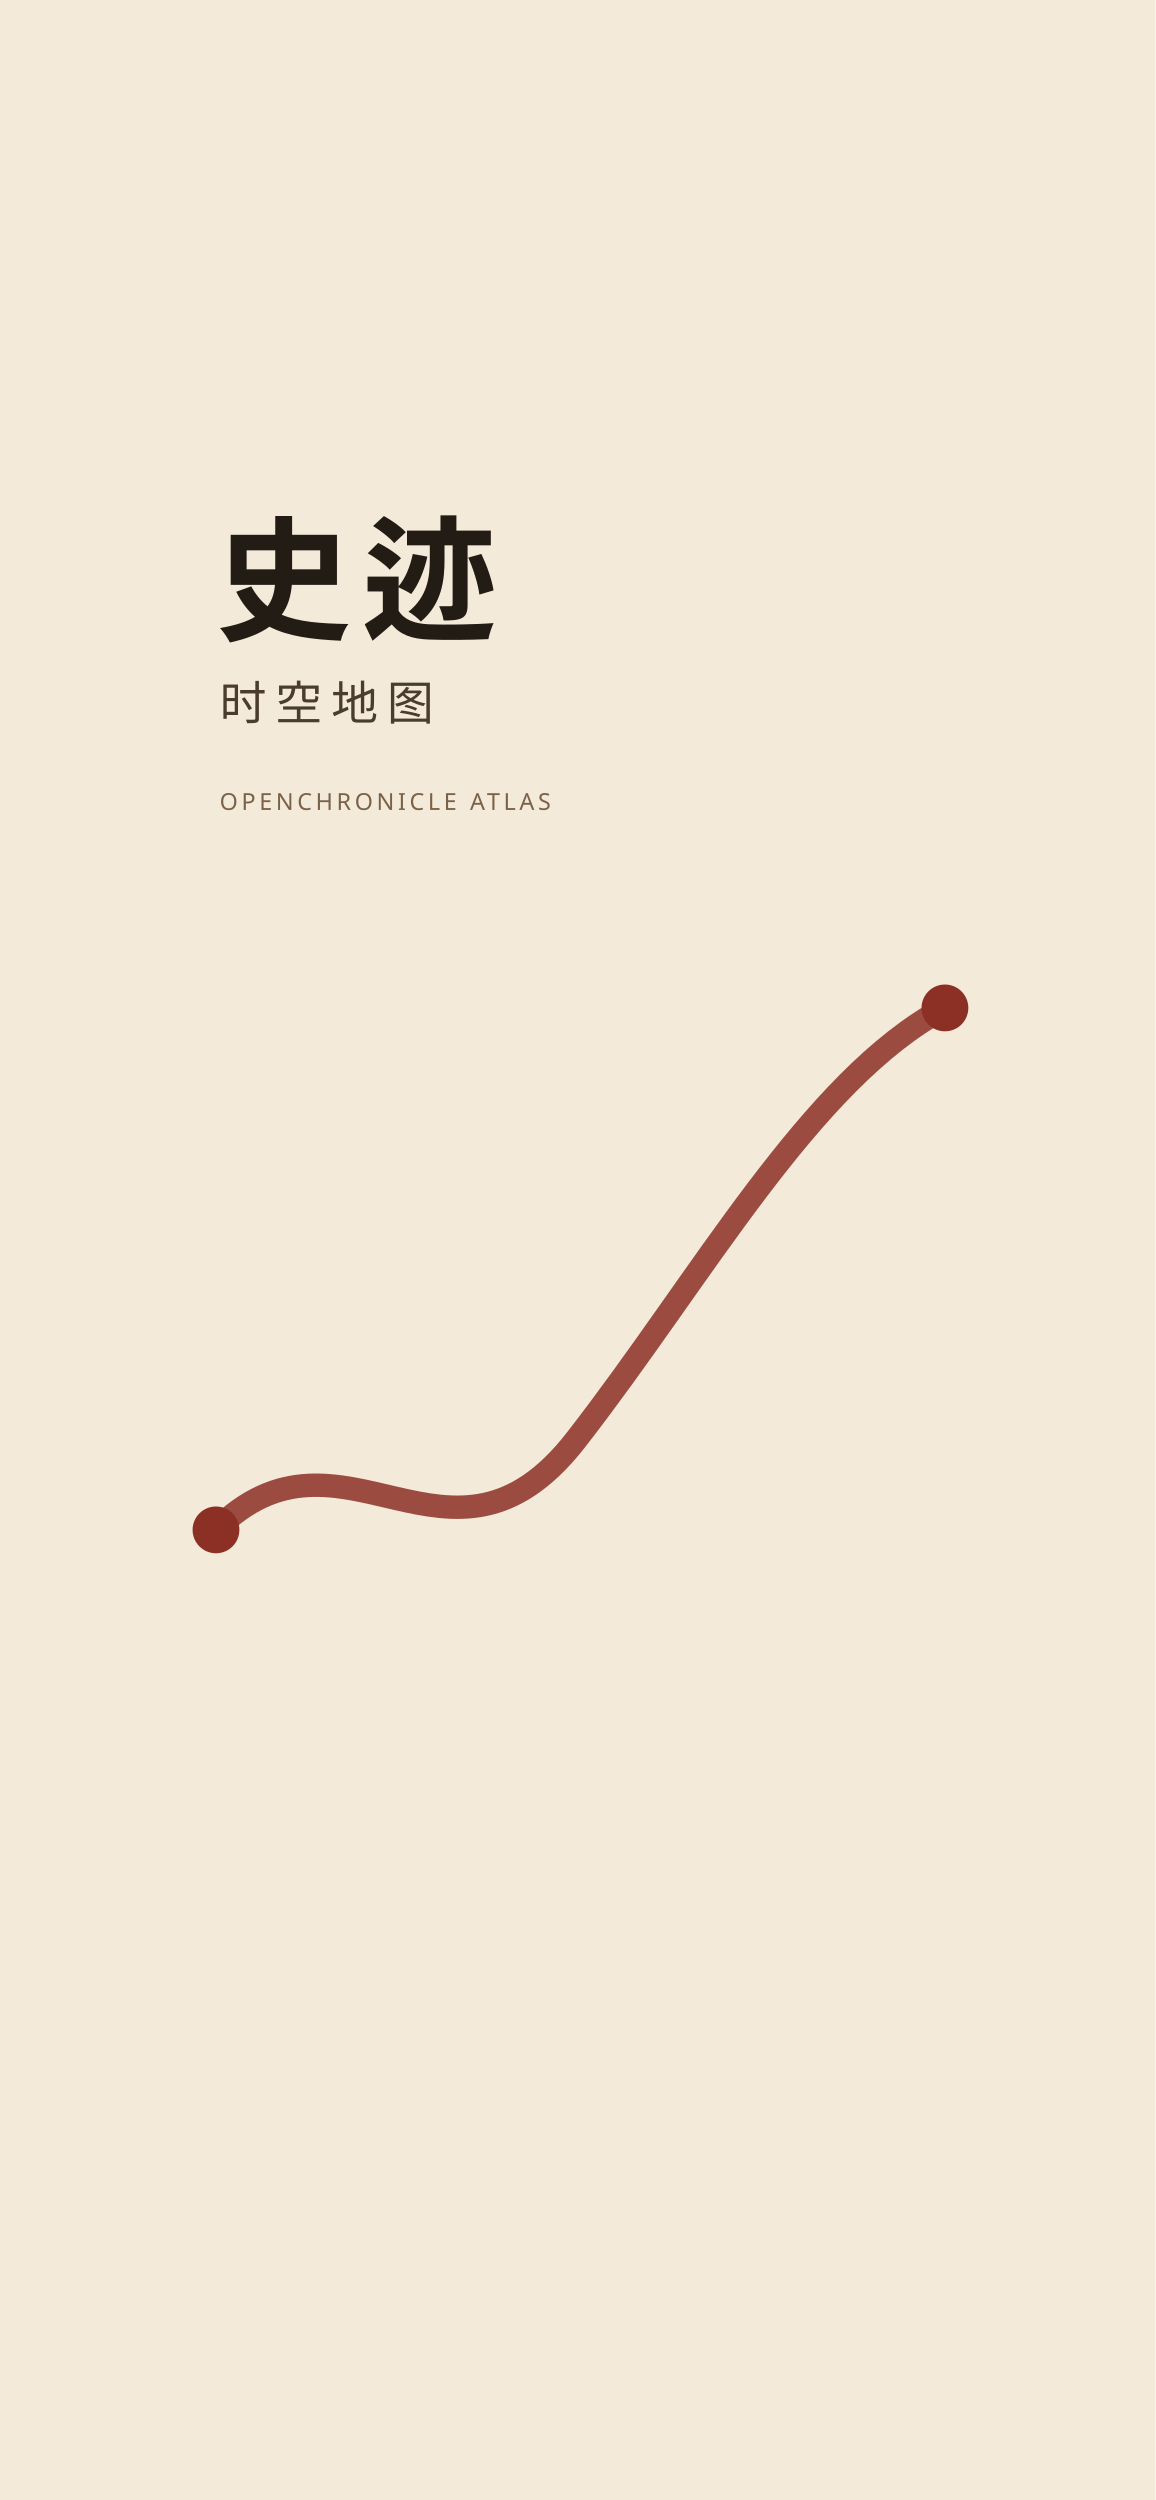
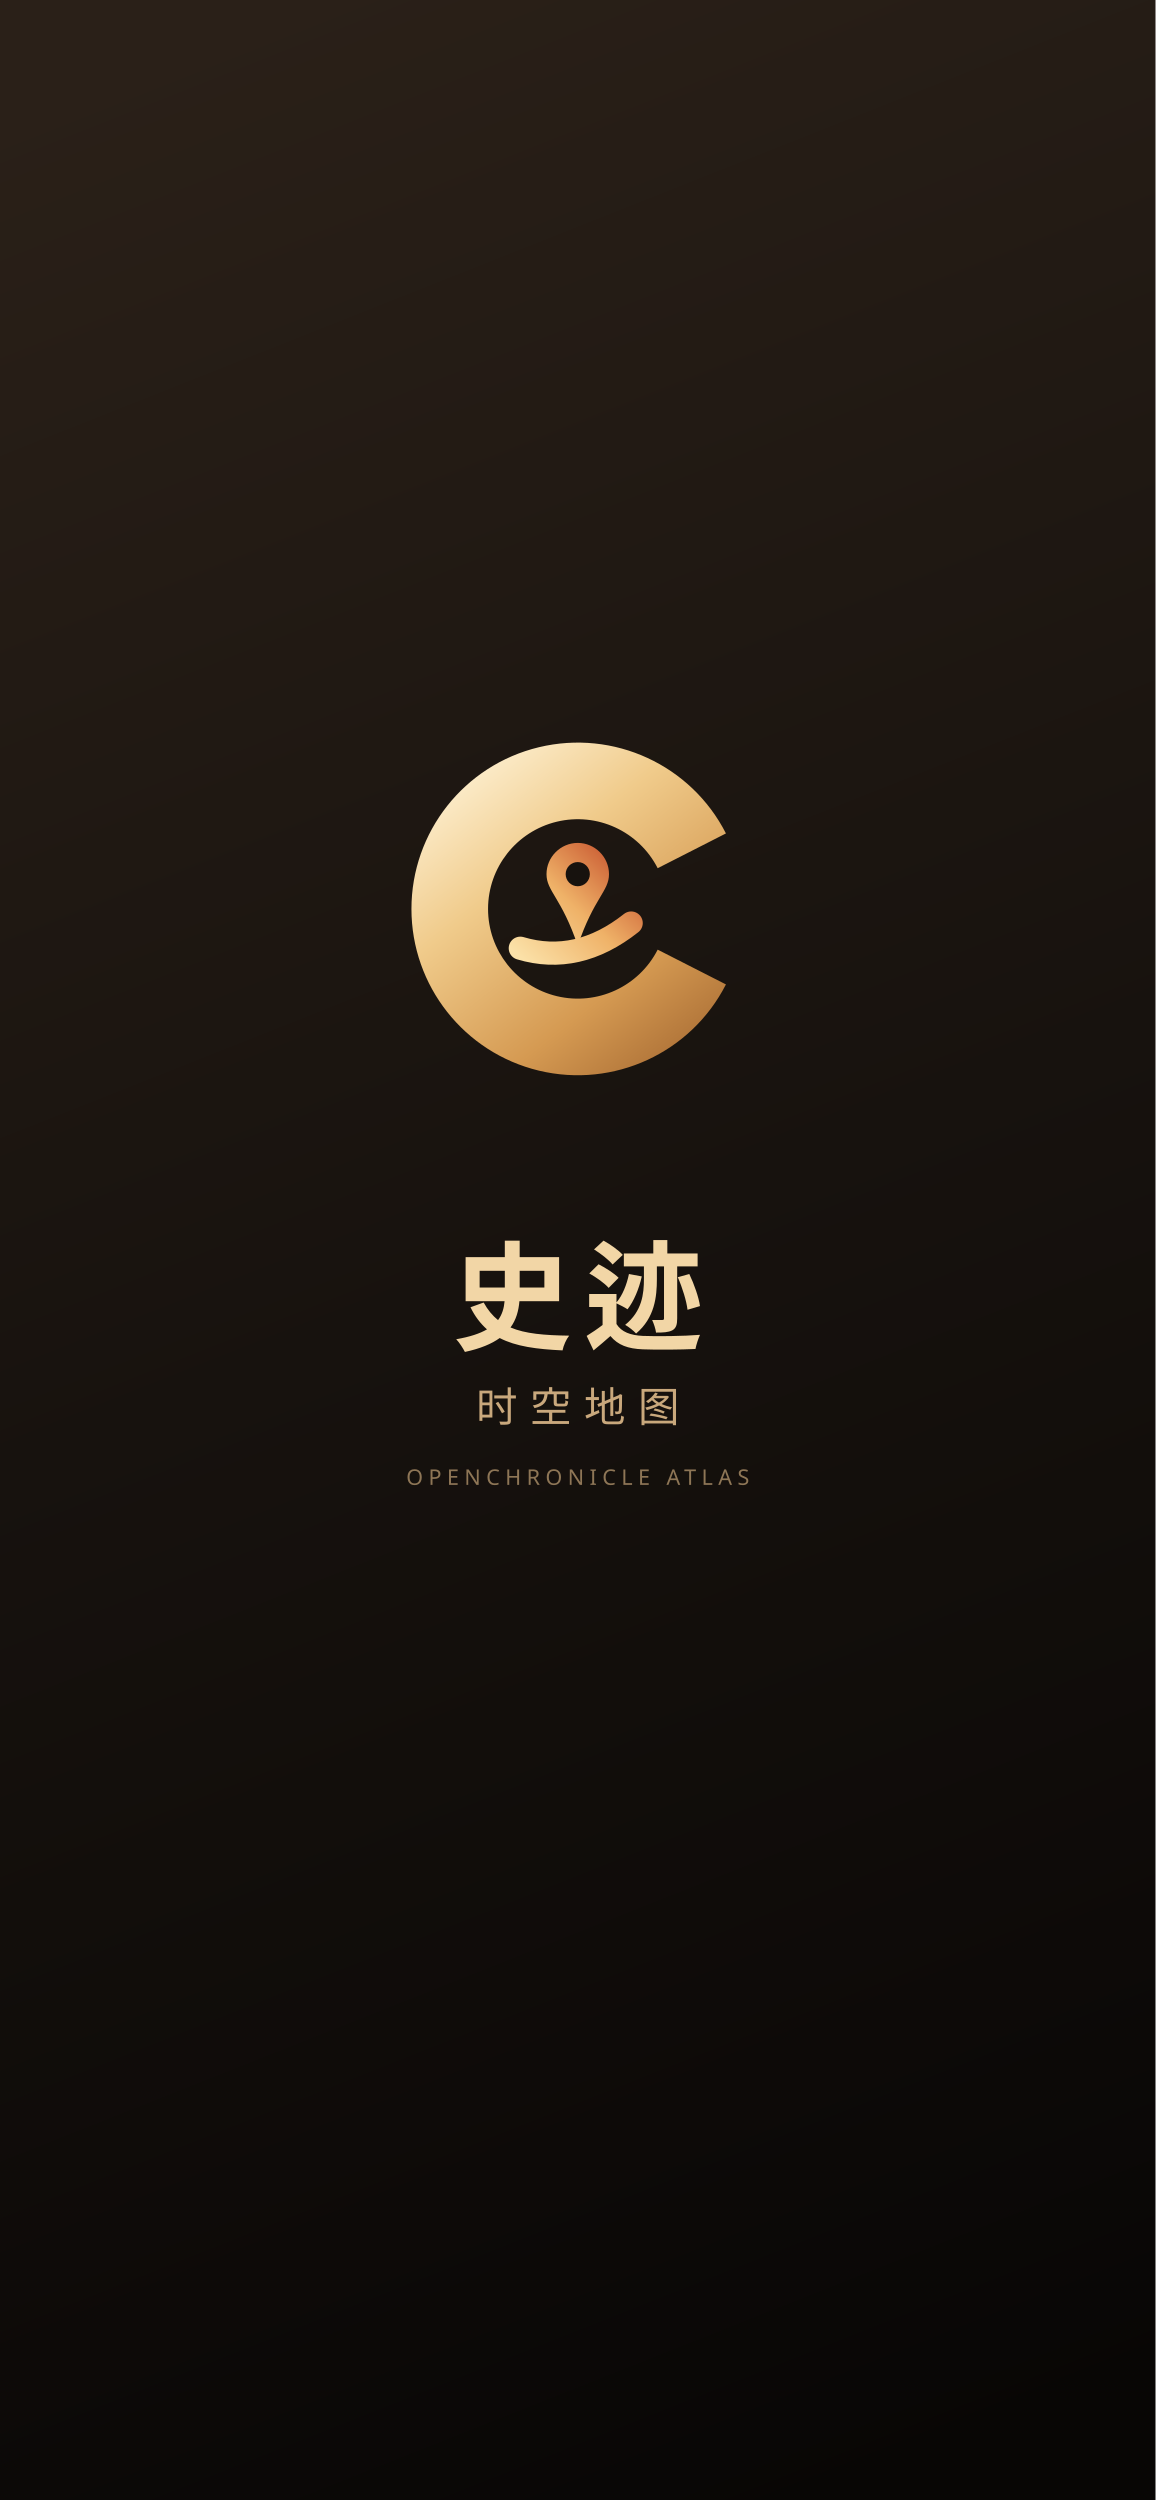
<svg xmlns="http://www.w3.org/2000/svg" viewBox="0 0 1284 2778" width="1284" height="2778">
-   <rect width="1284" height="2778" fill="#f3ead9" />
-   <path d="M 240 1700 C 380 1560, 500 1780, 640 1600 S 900 1200, 1050 1120" fill="none" stroke="#8c2f24" stroke-width="26" stroke-linecap="round" opacity="0.85" />
-   <circle cx="240" cy="1700" r="26" fill="#8c2f24" />
-   <circle cx="1050" cy="1120" r="26" fill="#8c2f24" />
-   <text x="240" y="700" font-family="Songti SC, STSong, Noto Serif SC, serif" font-size="150" font-weight="700" fill="#231c15" letter-spacing="12">史迹</text>
-   <text x="244" y="800" font-family="Songti SC, STSong, Noto Serif SC, serif" font-size="52" fill="#4a3d30" letter-spacing="10">时空地图</text>
-   <text x="244" y="900" font-family="PingFang SC, sans-serif" font-size="26" fill="#7a6248" letter-spacing="4">OPENCHRONICLE ATLAS</text>
+   <defs>
+     <linearGradient id="bg" x1="120" y1="80" x2="1160" y2="2700" gradientUnits="userSpaceOnUse">
+       <stop offset="0" stop-color="#2A2018" />
+       <stop offset="0.5" stop-color="#17120E" />
+       <stop offset="1" stop-color="#080605" />
+     </linearGradient>
+     <linearGradient id="ring" x1="300" y1="210" x2="800" y2="850" gradientUnits="userSpaceOnUse">
+       <stop offset="0" stop-color="#FDEFD0" />
+       <stop offset="0.3" stop-color="#F0CB8B" />
+       <stop offset="0.66" stop-color="#D59A52" />
+       <stop offset="1" stop-color="#9E612C" />
+     </linearGradient>
+     <linearGradient id="mark" x1="400" y1="610" x2="610" y2="390" gradientUnits="userSpaceOnUse">
+       <stop offset="0" stop-color="#FBE1A8" />
+       <stop offset="0.48" stop-color="#EFB268" />
+       <stop offset="1" stop-color="#C34B29" />
+     </linearGradient>
+   </defs>
+   <rect width="1284" height="2778" fill="url(#bg)" />
+   <g transform="translate(642 1010) scale(0.56) translate(-512 -512)">
+     <path d="M 806.03 362.18 A 330 330 0 1 0 806.03 661.82 L 670.6 592.81 A 178 178 0 1 1 670.6 431.19 Z" fill="url(#ring)" />
+     <path d="M 398 590 Q 512 624 618 540" fill="none" stroke="url(#mark)" stroke-width="46" stroke-linecap="round" />
+     <path d="M 512 381 C 546 381 574 409 574 443 C 574 477 544 490 512 585 C 480 490 450 477 450 443 C 450 409 478 381 512 381 Z" fill="url(#mark)" />
+     <circle cx="512" cy="443" r="24" fill="#17120E" />
+   </g>
+   <text x="642" y="1490" text-anchor="middle" font-family="Songti SC, STSong, Noto Serif SC, serif" font-size="132" font-weight="700" fill="#F2D6A6" letter-spacing="14">史迹</text>
+   <text x="642" y="1580" text-anchor="middle" font-family="Songti SC, STSong, Noto Serif SC, serif" font-size="46" fill="#C9A87C" letter-spacing="14">时空地图</text>
+   <text x="642" y="1650" text-anchor="middle" font-family="PingFang SC, sans-serif" font-size="24" fill="#8E7656" letter-spacing="6">OPENCHRONICLE ATLAS</text>
</svg>
